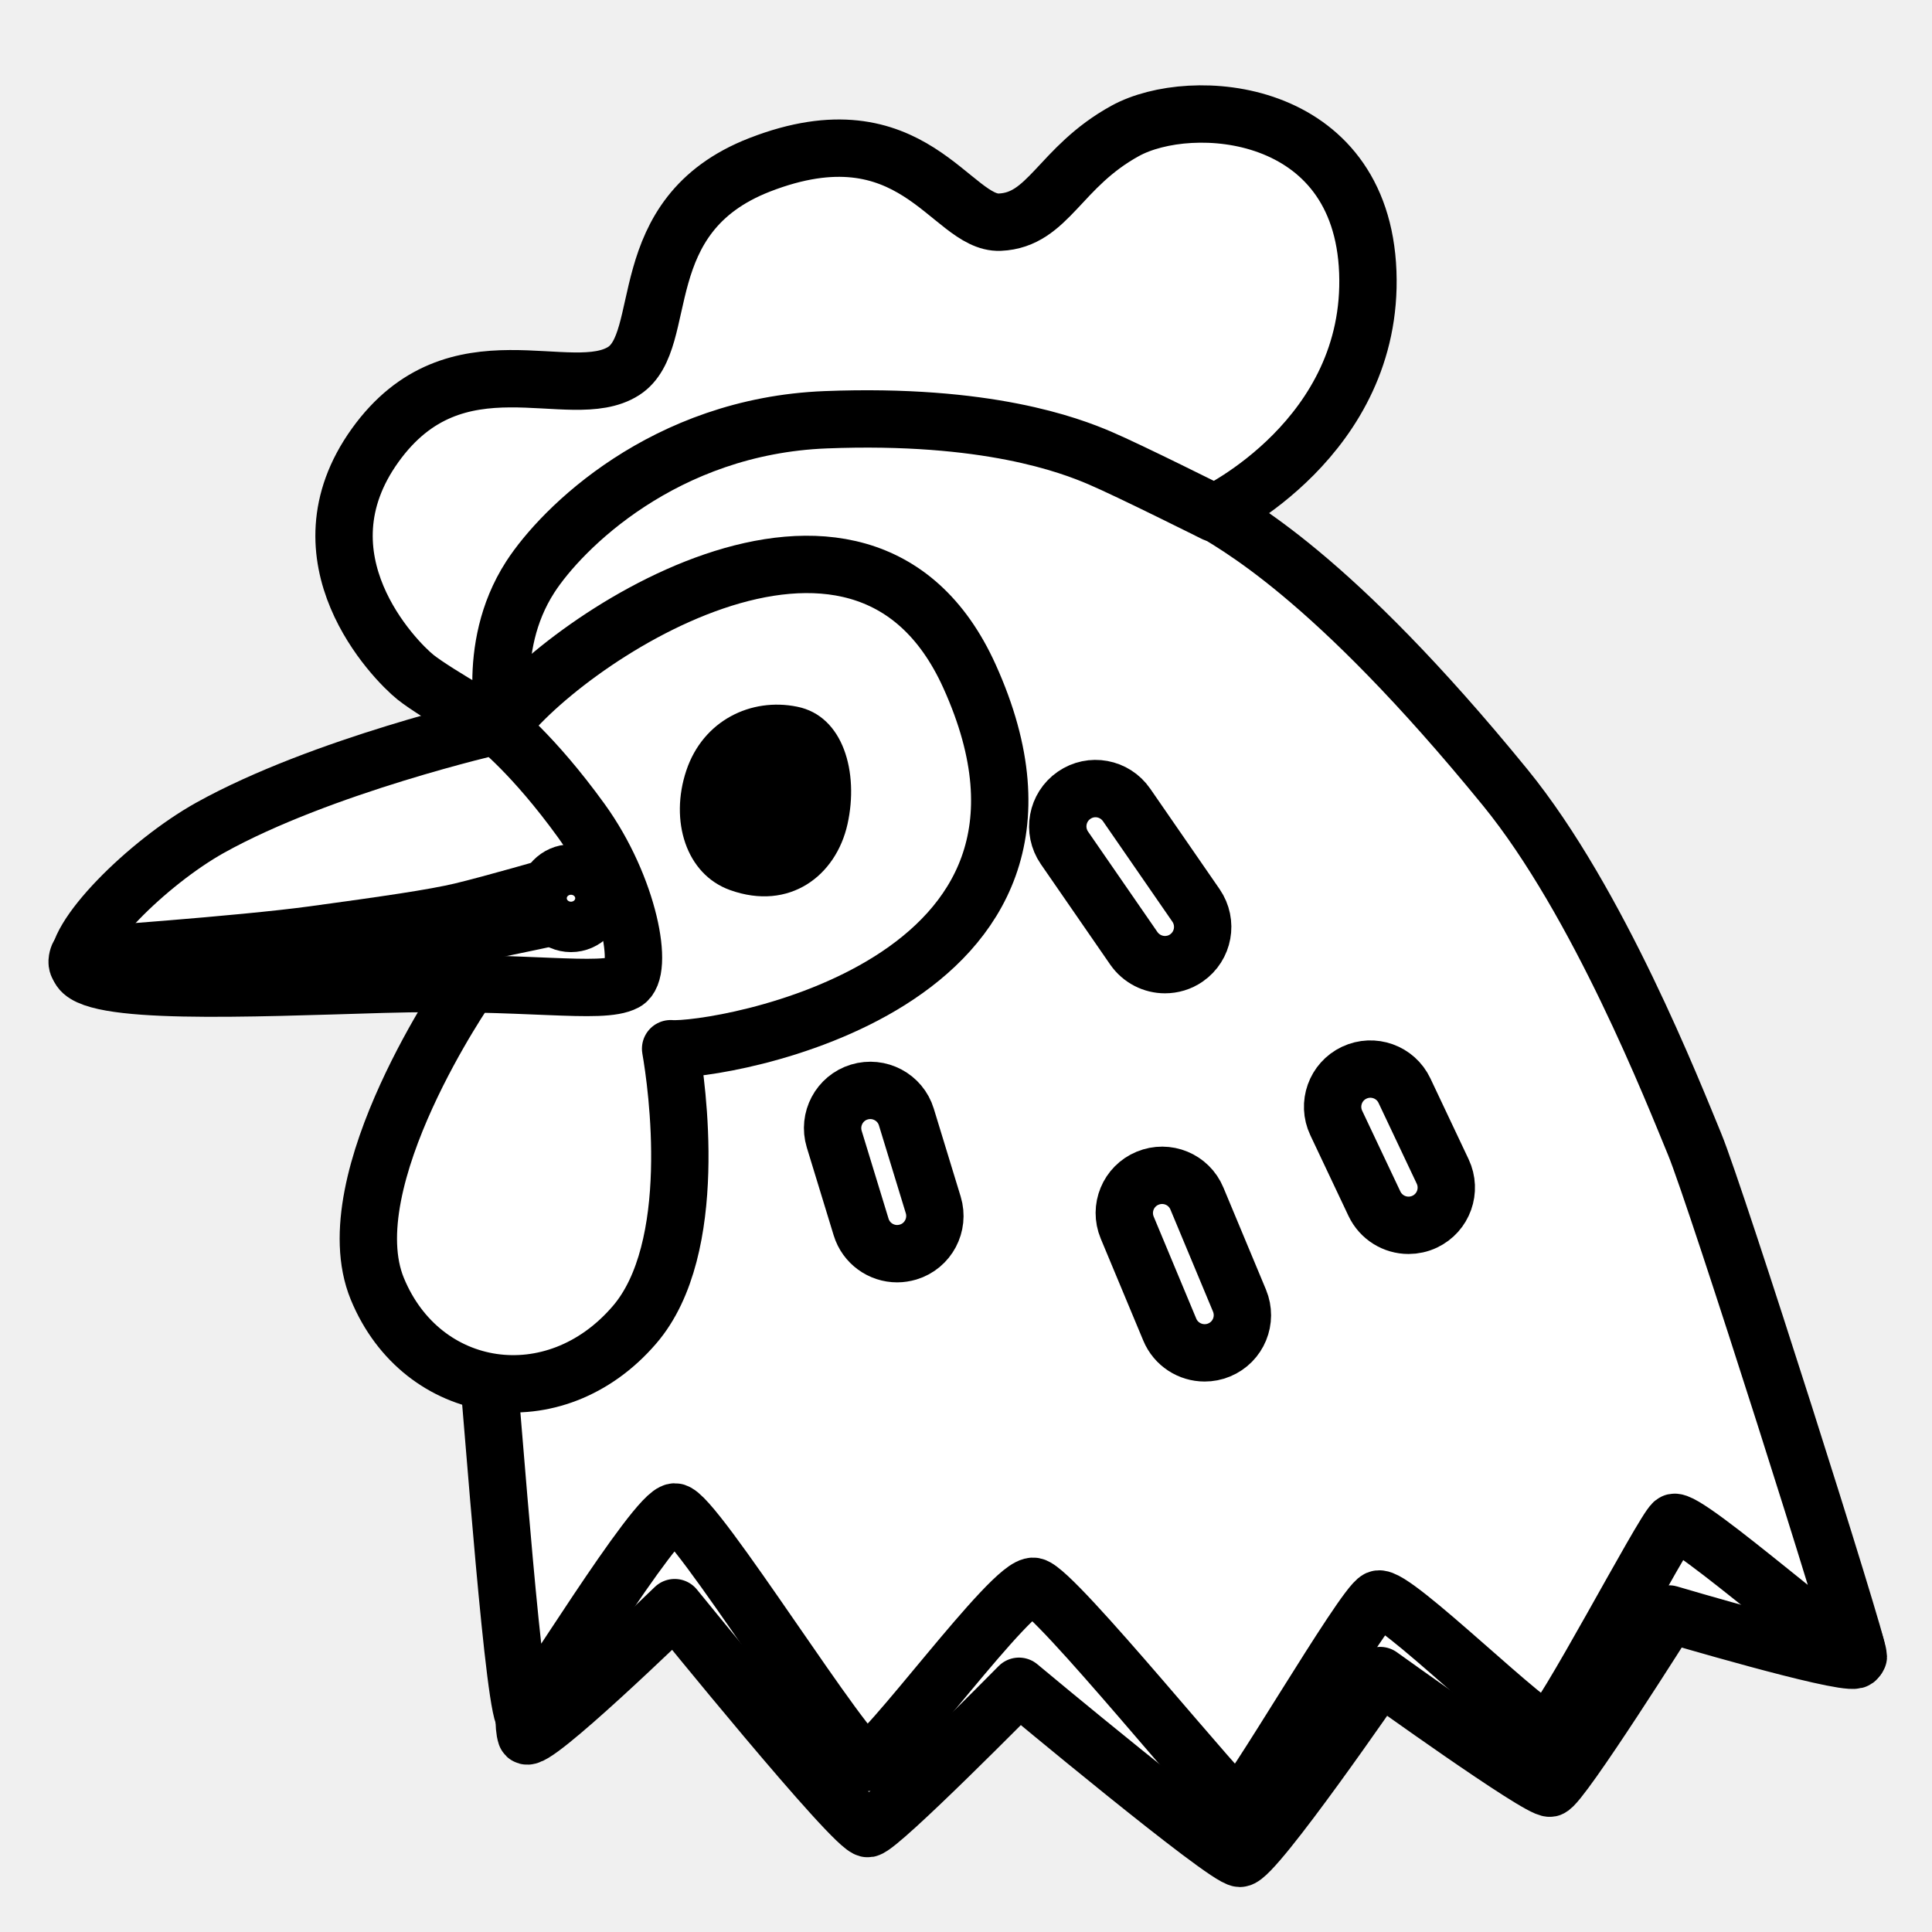
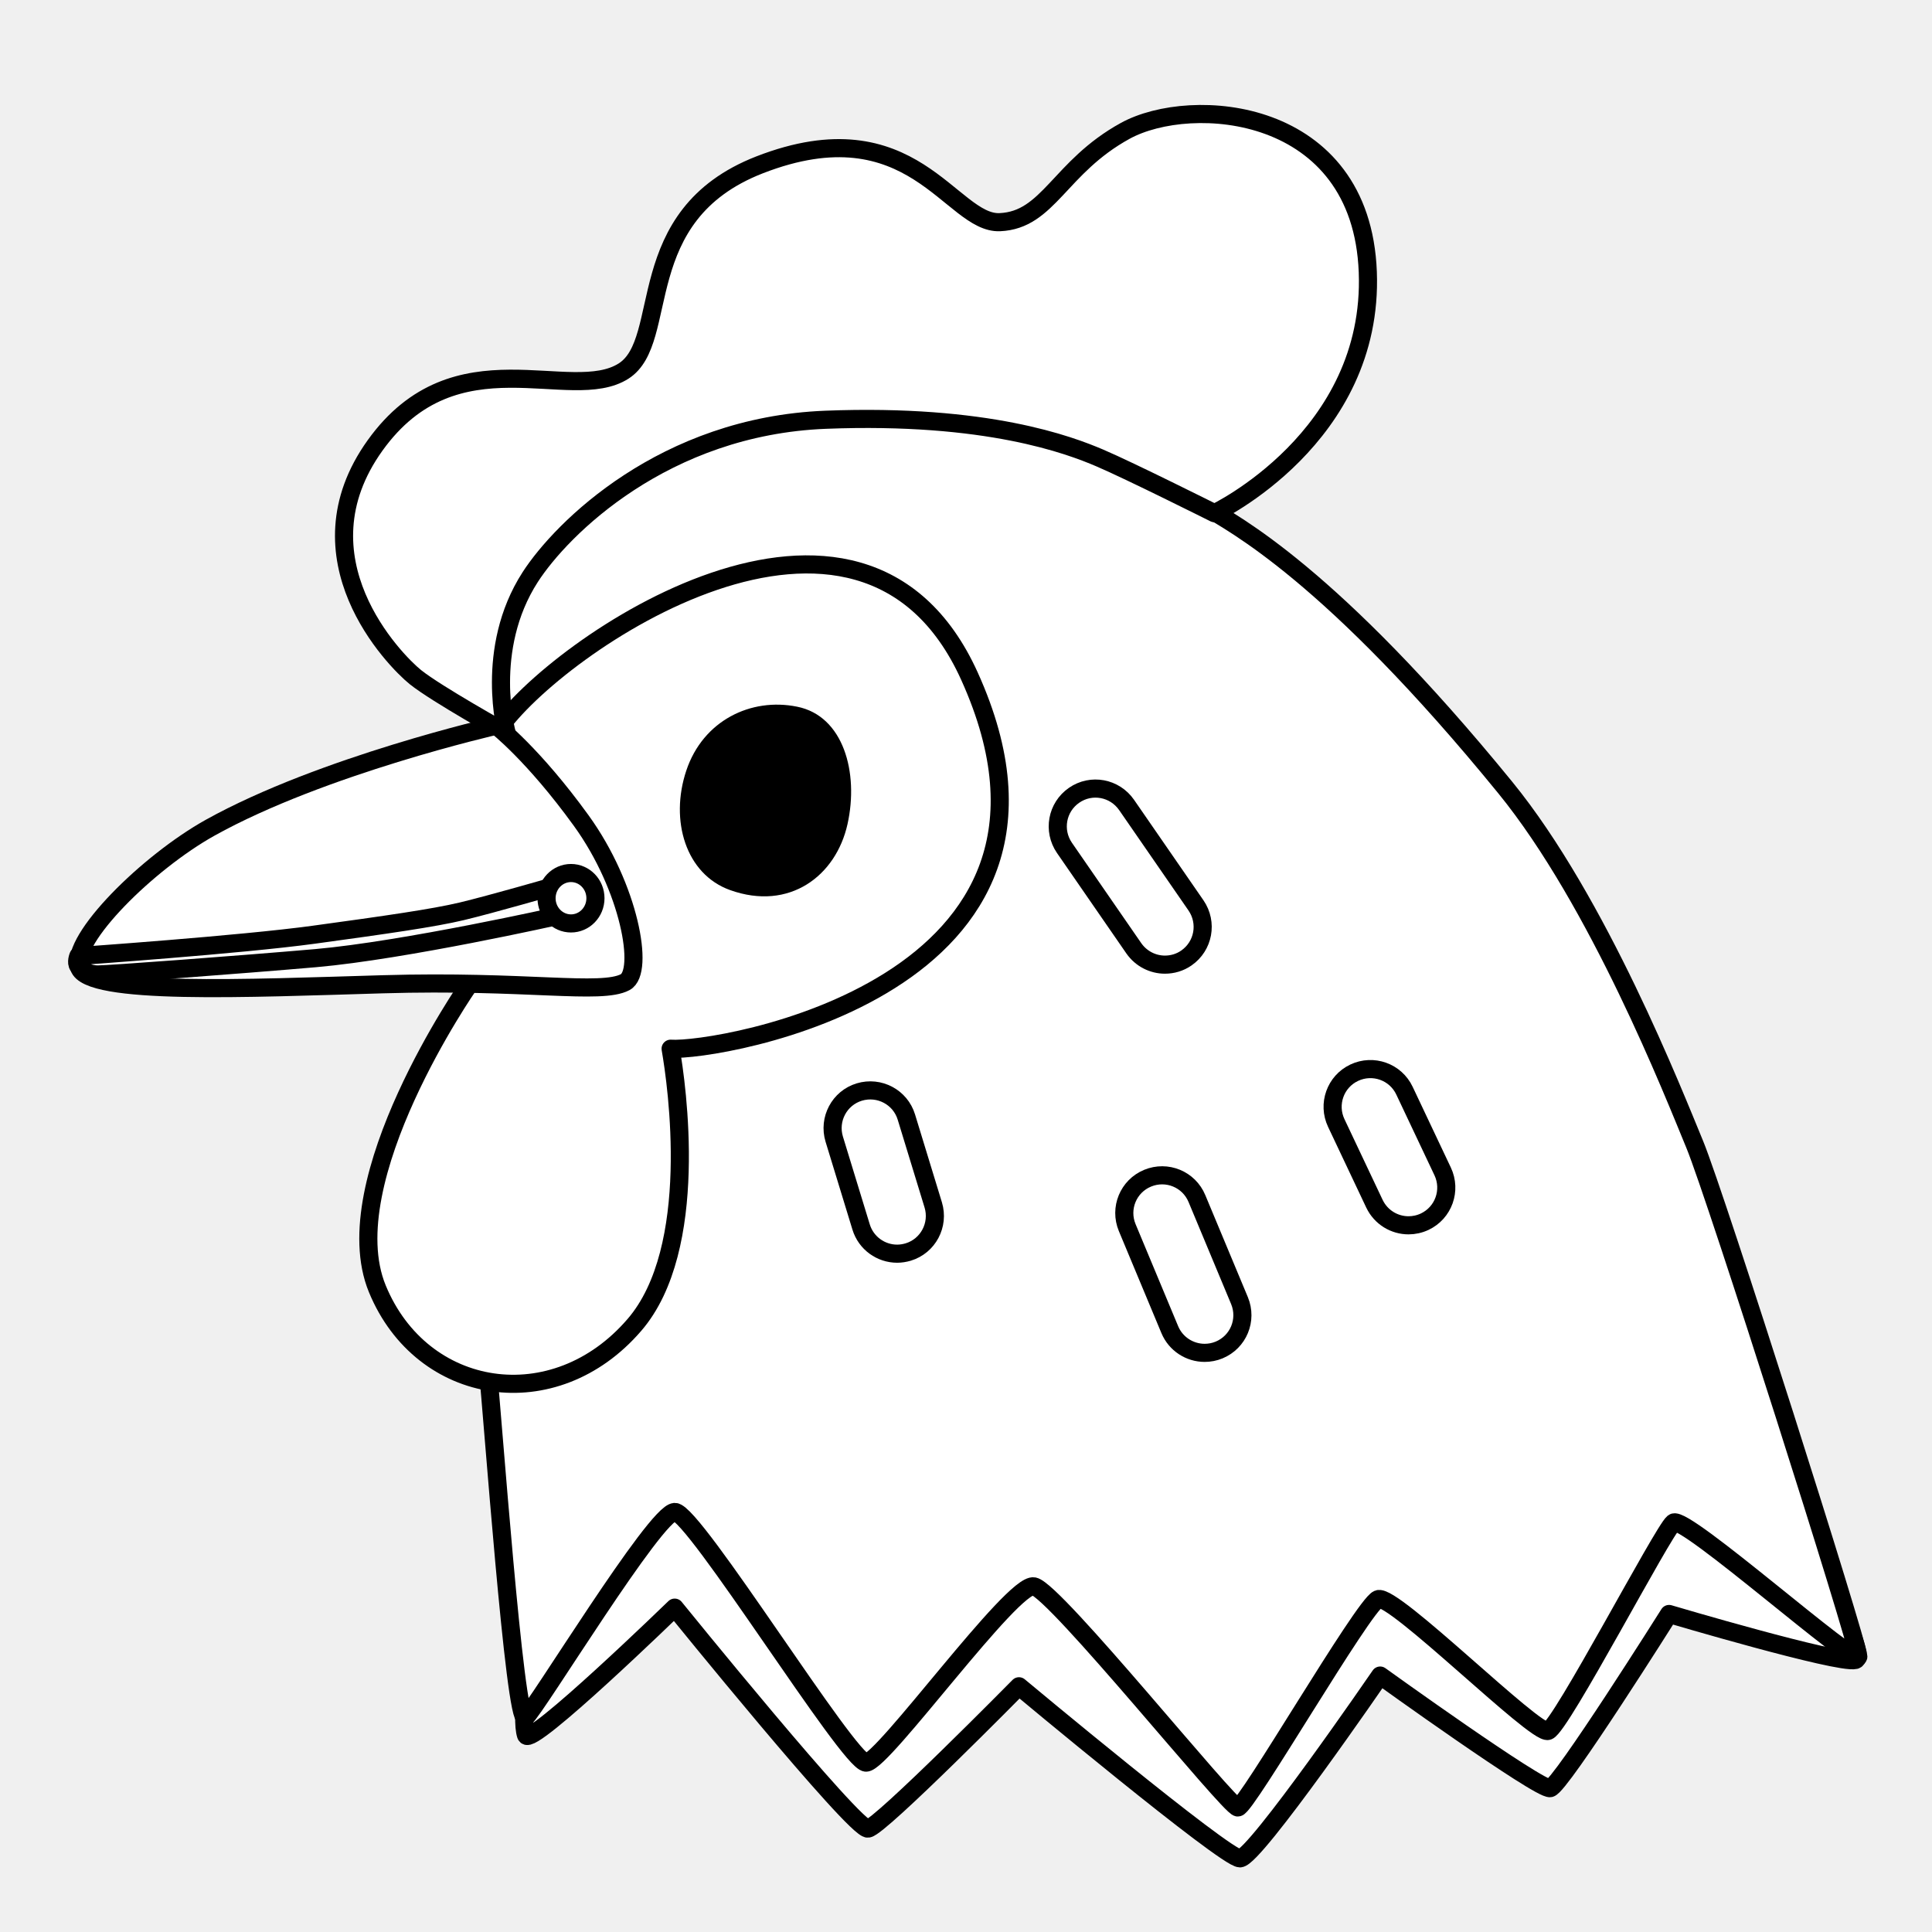
<svg xmlns="http://www.w3.org/2000/svg" version="1.1" id="Chicken" x="0px" y="0px" viewBox="0 0 128 128" style="enable-background:new 0 0 128 128;" xml:space="preserve">
-   <path d="M113.97,96.23L37.1,98.91c0,0-3,13.81-2.25,16.05c0.28,0.84,9.85-8.45,9.85-8.45  s11.97,14.78,12.81,14.64c0.84-0.14,10-9.43,10-9.43s13.66,11.4,14.64,11.4s9.29-12.11,9.29-12.11s10.56,7.6,11.26,7.46  c0.7-0.14,7.88-11.54,7.88-11.54s11.22,3.33,12.34,3.05C124.06,109.7,117.91,97.78,113.97,96.23z" fill="#ffffff" stroke="#000000" stroke-width="3.8" stroke-linecap="round" stroke-linejoin="round" />
-   <path d="M33.16,54.98l-0.66-17.69l11.97-11.54l26.56,0.38c0,0,7.04,6.34,8.87,7.46  c1.83,1.13,8.24,4.38,19.83,18.59c6.17,7.57,11.15,20.26,12.55,23.64s10.84,33.08,10.84,33.93s-11.54-9.43-12.25-8.87  c-0.7,0.56-7.46,13.51-8.31,13.8c-0.84,0.28-10.28-9.15-11.26-8.73s-8.73,13.8-9.29,13.8S69.91,105.38,68.5,105.1  c-1.41-0.28-10,11.68-11.12,11.68c-1.13,0-11.4-16.61-12.67-16.61s-9.2,13.05-9.9,13.61s-2.21-20.51-2.49-23.04  S33.16,54.98,33.16,54.98z" fill="#ffffff" stroke="#000000" stroke-width="3.8" stroke-linecap="round" stroke-linejoin="round" />
+   <path d="M113.97,96.23L37.1,98.91c0,0-3,13.81-2.25,16.05c0.28,0.84,9.85-8.45,9.85-8.45  s11.97,14.78,12.81,14.64c0.84-0.14,10-9.43,10-9.43s13.66,11.4,14.64,11.4s9.29-12.11,9.29-12.11s10.56,7.6,11.26,7.46  c0.7-0.14,7.88-11.54,7.88-11.54s11.22,3.33,12.34,3.05C124.06,109.7,117.91,97.78,113.97,96.23z" fill="#ffffff" stroke="#000000" stroke-width="1.2" stroke-linecap="round" stroke-linejoin="round" />
+   <path d="M33.16,54.98l-0.66-17.69l11.97-11.54l26.56,0.38c0,0,7.04,6.34,8.87,7.46  c1.83,1.13,8.24,4.38,19.83,18.59c6.17,7.57,11.15,20.26,12.55,23.64s10.84,33.08,10.84,33.93s-11.54-9.43-12.25-8.87  c-0.7,0.56-7.46,13.51-8.31,13.8c-0.84,0.28-10.28-9.15-11.26-8.73s-8.73,13.8-9.29,13.8S69.91,105.38,68.5,105.1  c-1.41-0.28-10,11.68-11.12,11.68c-1.13,0-11.4-16.61-12.67-16.61s-9.2,13.05-9.9,13.61s-2.21-20.51-2.49-23.04  S33.16,54.98,33.16,54.98z" fill="#ffffff" stroke="#000000" stroke-width="1.2" stroke-linecap="round" stroke-linejoin="round" />
  <g>
-     <path d="M59.44,83.06c-1.07,0-2.06-0.69-2.39-1.77l-1.78-5.82c-0.4-1.32,0.34-2.72,1.66-3.12   c1.32-0.4,2.72,0.34,3.12,1.66l1.78,5.82c0.4,1.32-0.34,2.72-1.66,3.12C59.93,83.02,59.68,83.06,59.44,83.06z" fill="#ffffff" stroke="#000000" stroke-width="3.8" stroke-linecap="round" stroke-linejoin="round" />
+     <path d="M59.44,83.06c-1.07,0-2.06-0.69-2.39-1.77l-1.78-5.82c-0.4-1.32,0.34-2.72,1.66-3.12   c1.32-0.4,2.72,0.34,3.12,1.66l1.78,5.82c0.4,1.32-0.34,2.72-1.66,3.12C59.93,83.02,59.68,83.06,59.44,83.06z" fill="#ffffff" stroke="#000000" stroke-width="1.2" stroke-linecap="round" stroke-linejoin="round" />
  </g>
  <g>
-     <path d="M79.81,89.63c-0.98,0-1.91-0.58-2.31-1.54l-2.82-6.76c-0.53-1.28,0.07-2.74,1.35-3.27   c1.28-0.53,2.74,0.07,3.27,1.35l2.82,6.76c0.53,1.28-0.07,2.74-1.35,3.27C80.46,89.57,80.13,89.63,79.81,89.63z" fill="#ffffff" stroke="#000000" stroke-width="3.8" stroke-linecap="round" stroke-linejoin="round" />
+     <path d="M79.81,89.63c-0.98,0-1.91-0.58-2.31-1.54l-2.82-6.76c-0.53-1.28,0.07-2.74,1.35-3.27   c1.28-0.53,2.74,0.07,3.27,1.35l2.82,6.76c0.53,1.28-0.07,2.74-1.35,3.27C80.46,89.57,80.13,89.63,79.81,89.63z" fill="#ffffff" stroke="#000000" stroke-width="1.2" stroke-linecap="round" stroke-linejoin="round" />
  </g>
  <g>
-     <path d="M93.32,81.18c-0.94,0-1.83-0.53-2.26-1.43l-2.53-5.35c-0.59-1.25-0.06-2.74,1.19-3.33   c1.25-0.59,2.74-0.06,3.33,1.19l2.53,5.35c0.59,1.25,0.06,2.74-1.19,3.33C94.05,81.1,93.68,81.18,93.32,81.18z" fill="#ffffff" stroke="#000000" stroke-width="3.8" stroke-linecap="round" stroke-linejoin="round" />
+     <path d="M93.32,81.18c-0.94,0-1.83-0.53-2.26-1.43l-2.53-5.35c-0.59-1.25-0.06-2.74,1.19-3.33   c1.25-0.59,2.74-0.06,3.33,1.19l2.53,5.35c0.59,1.25,0.06,2.74-1.19,3.33C94.05,81.1,93.68,81.18,93.32,81.18z" fill="#ffffff" stroke="#000000" stroke-width="1.2" stroke-linecap="round" stroke-linejoin="round" />
  </g>
  <g>
-     <path d="M77.18,63.91c-0.79,0-1.57-0.38-2.06-1.08l-4.6-6.66c-0.78-1.14-0.5-2.69,0.64-3.48   c1.14-0.79,2.69-0.5,3.48,0.64l4.6,6.66c0.78,1.14,0.5,2.69-0.64,3.48C78.17,63.77,77.67,63.91,77.18,63.91z" fill="#ffffff" stroke="#000000" stroke-width="3.8" stroke-linecap="round" stroke-linejoin="round" />
+     <path d="M77.18,63.91c-0.79,0-1.57-0.38-2.06-1.08l-4.6-6.66c-0.78-1.14-0.5-2.69,0.64-3.48   c1.14-0.79,2.69-0.5,3.48,0.64l4.6,6.66c0.78,1.14,0.5,2.69-0.64,3.48C78.17,63.77,77.67,63.91,77.18,63.91z" fill="#ffffff" stroke="#000000" stroke-width="1.2" stroke-linecap="round" stroke-linejoin="round" />
  </g>
-   <path d="M44.43,69.48c3,0.23,29.14-4.04,19.8-24.68c-7.22-15.97-27.5-1.97-31.25,3.57  c-0.68,1.01-1.92,16.89-1.92,16.89S22.04,78.21,25,85.39s11.74,8.54,17.03,2.39C46.4,82.72,44.85,71.88,44.43,69.48z" fill="#ffffff" stroke="#000000" stroke-width="3.8" stroke-linecap="round" stroke-linejoin="round" />
-   <path d="M35.13,38.23c2.08-3.22,8.87-10,19.57-10.42c10.7-0.42,16.19,1.69,18.16,2.53  c1.97,0.84,7.6,3.66,7.6,3.66s10.58-5,10.16-15.98S78.92,6.27,74.55,8.67s-5.07,5.91-8.31,6.05c-3.24,0.14-5.77-7.74-15.91-3.8  c-8.63,3.36-5.85,11.63-9.01,13.66c-3.52,2.25-11.12-2.53-16.47,4.93s1.27,14.22,2.67,15.35c1.41,1.13,6.05,3.71,6.05,3.71  S32.04,43.02,35.13,38.23z" fill="#ffffff" stroke="#000000" stroke-width="3.8" stroke-linecap="round" stroke-linejoin="round" />
-   <path d="M41.42,65.07c1.3-0.69,0.28-6.29-2.91-10.7s-5.63-6.29-5.63-6.29s-11.54,2.63-18.96,6.76  c-4.14,2.31-9.24,7.37-8.68,9.24c0.56,1.88,11.19,1.39,20.13,1.13C34.85,64.93,39.83,65.92,41.42,65.07z" fill="#ffffff" stroke="#000000" stroke-width="3.8" stroke-linecap="round" stroke-linejoin="round" />
-   <path d="M5.19,63.34c0,0,10.75-0.75,15.58-1.41c4.83-0.66,7.96-1.11,9.81-1.55c1.97-0.47,6.19-1.69,6.19-1.69  l0.28,1.97c0,0-10.23,2.3-16.14,2.82c-5.2,0.45-13.7,1.08-14.41,1.08s-1.13-0.33-1.31-0.56S5.19,63.34,5.19,63.34z" fill="#ffffff" stroke="#000000" stroke-width="3.8" stroke-linecap="round" stroke-linejoin="round" />
-   <ellipse cx="37.83" cy="59.51" rx="1.62" ry="1.67" fill="#ffffff" stroke="#000000" stroke-width="3.8" stroke-linecap="round" stroke-linejoin="round" />
+   <path d="M44.43,69.48c3,0.23,29.14-4.04,19.8-24.68c-7.22-15.97-27.5-1.97-31.25,3.57  c-0.68,1.01-1.92,16.89-1.92,16.89S22.04,78.21,25,85.39s11.74,8.54,17.03,2.39C46.4,82.72,44.85,71.88,44.43,69.48z" fill="#ffffff" stroke="#000000" stroke-width="1.2" stroke-linecap="round" stroke-linejoin="round" />
+   <path d="M35.13,38.23c2.08-3.22,8.87-10,19.57-10.42c10.7-0.42,16.19,1.69,18.16,2.53  c1.97,0.84,7.6,3.66,7.6,3.66s10.58-5,10.16-15.98S78.92,6.27,74.55,8.67s-5.07,5.91-8.31,6.05c-3.24,0.14-5.77-7.74-15.91-3.8  c-8.63,3.36-5.85,11.63-9.01,13.66c-3.52,2.25-11.12-2.53-16.47,4.93s1.27,14.22,2.67,15.35c1.41,1.13,6.05,3.71,6.05,3.71  S32.04,43.02,35.13,38.23z" fill="#ffffff" stroke="#000000" stroke-width="1.2" stroke-linecap="round" stroke-linejoin="round" />
+   <path d="M41.42,65.07c1.3-0.69,0.28-6.29-2.91-10.7s-5.63-6.29-5.63-6.29s-11.54,2.63-18.96,6.76  c-4.14,2.31-9.24,7.37-8.68,9.24c0.56,1.88,11.19,1.39,20.13,1.13C34.85,64.93,39.83,65.92,41.42,65.07z" fill="#ffffff" stroke="#000000" stroke-width="1.2" stroke-linecap="round" stroke-linejoin="round" />
+   <path d="M5.19,63.34c0,0,10.75-0.75,15.58-1.41c4.83-0.66,7.96-1.11,9.81-1.55c1.97-0.47,6.19-1.69,6.19-1.69  l0.28,1.97c0,0-10.23,2.3-16.14,2.82c-5.2,0.45-13.7,1.08-14.41,1.08s-1.13-0.33-1.31-0.56S5.19,63.34,5.19,63.34z" fill="#ffffff" stroke="#000000" stroke-width="1.2" stroke-linecap="round" stroke-linejoin="round" />
+   <ellipse cx="37.83" cy="59.51" rx="1.62" ry="1.67" fill="#ffffff" stroke="#000000" stroke-width="1.2" stroke-linecap="round" stroke-linejoin="round" />
  <path d="M56.15,54.6c-0.76,3.42-3.84,5.78-7.78,4.37c-2.93-1.05-4.01-4.6-2.9-7.92s4.29-4.85,7.34-4.23  C55.88,47.43,56.91,51.18,56.15,54.6z" fill="#000000" />
</svg>
